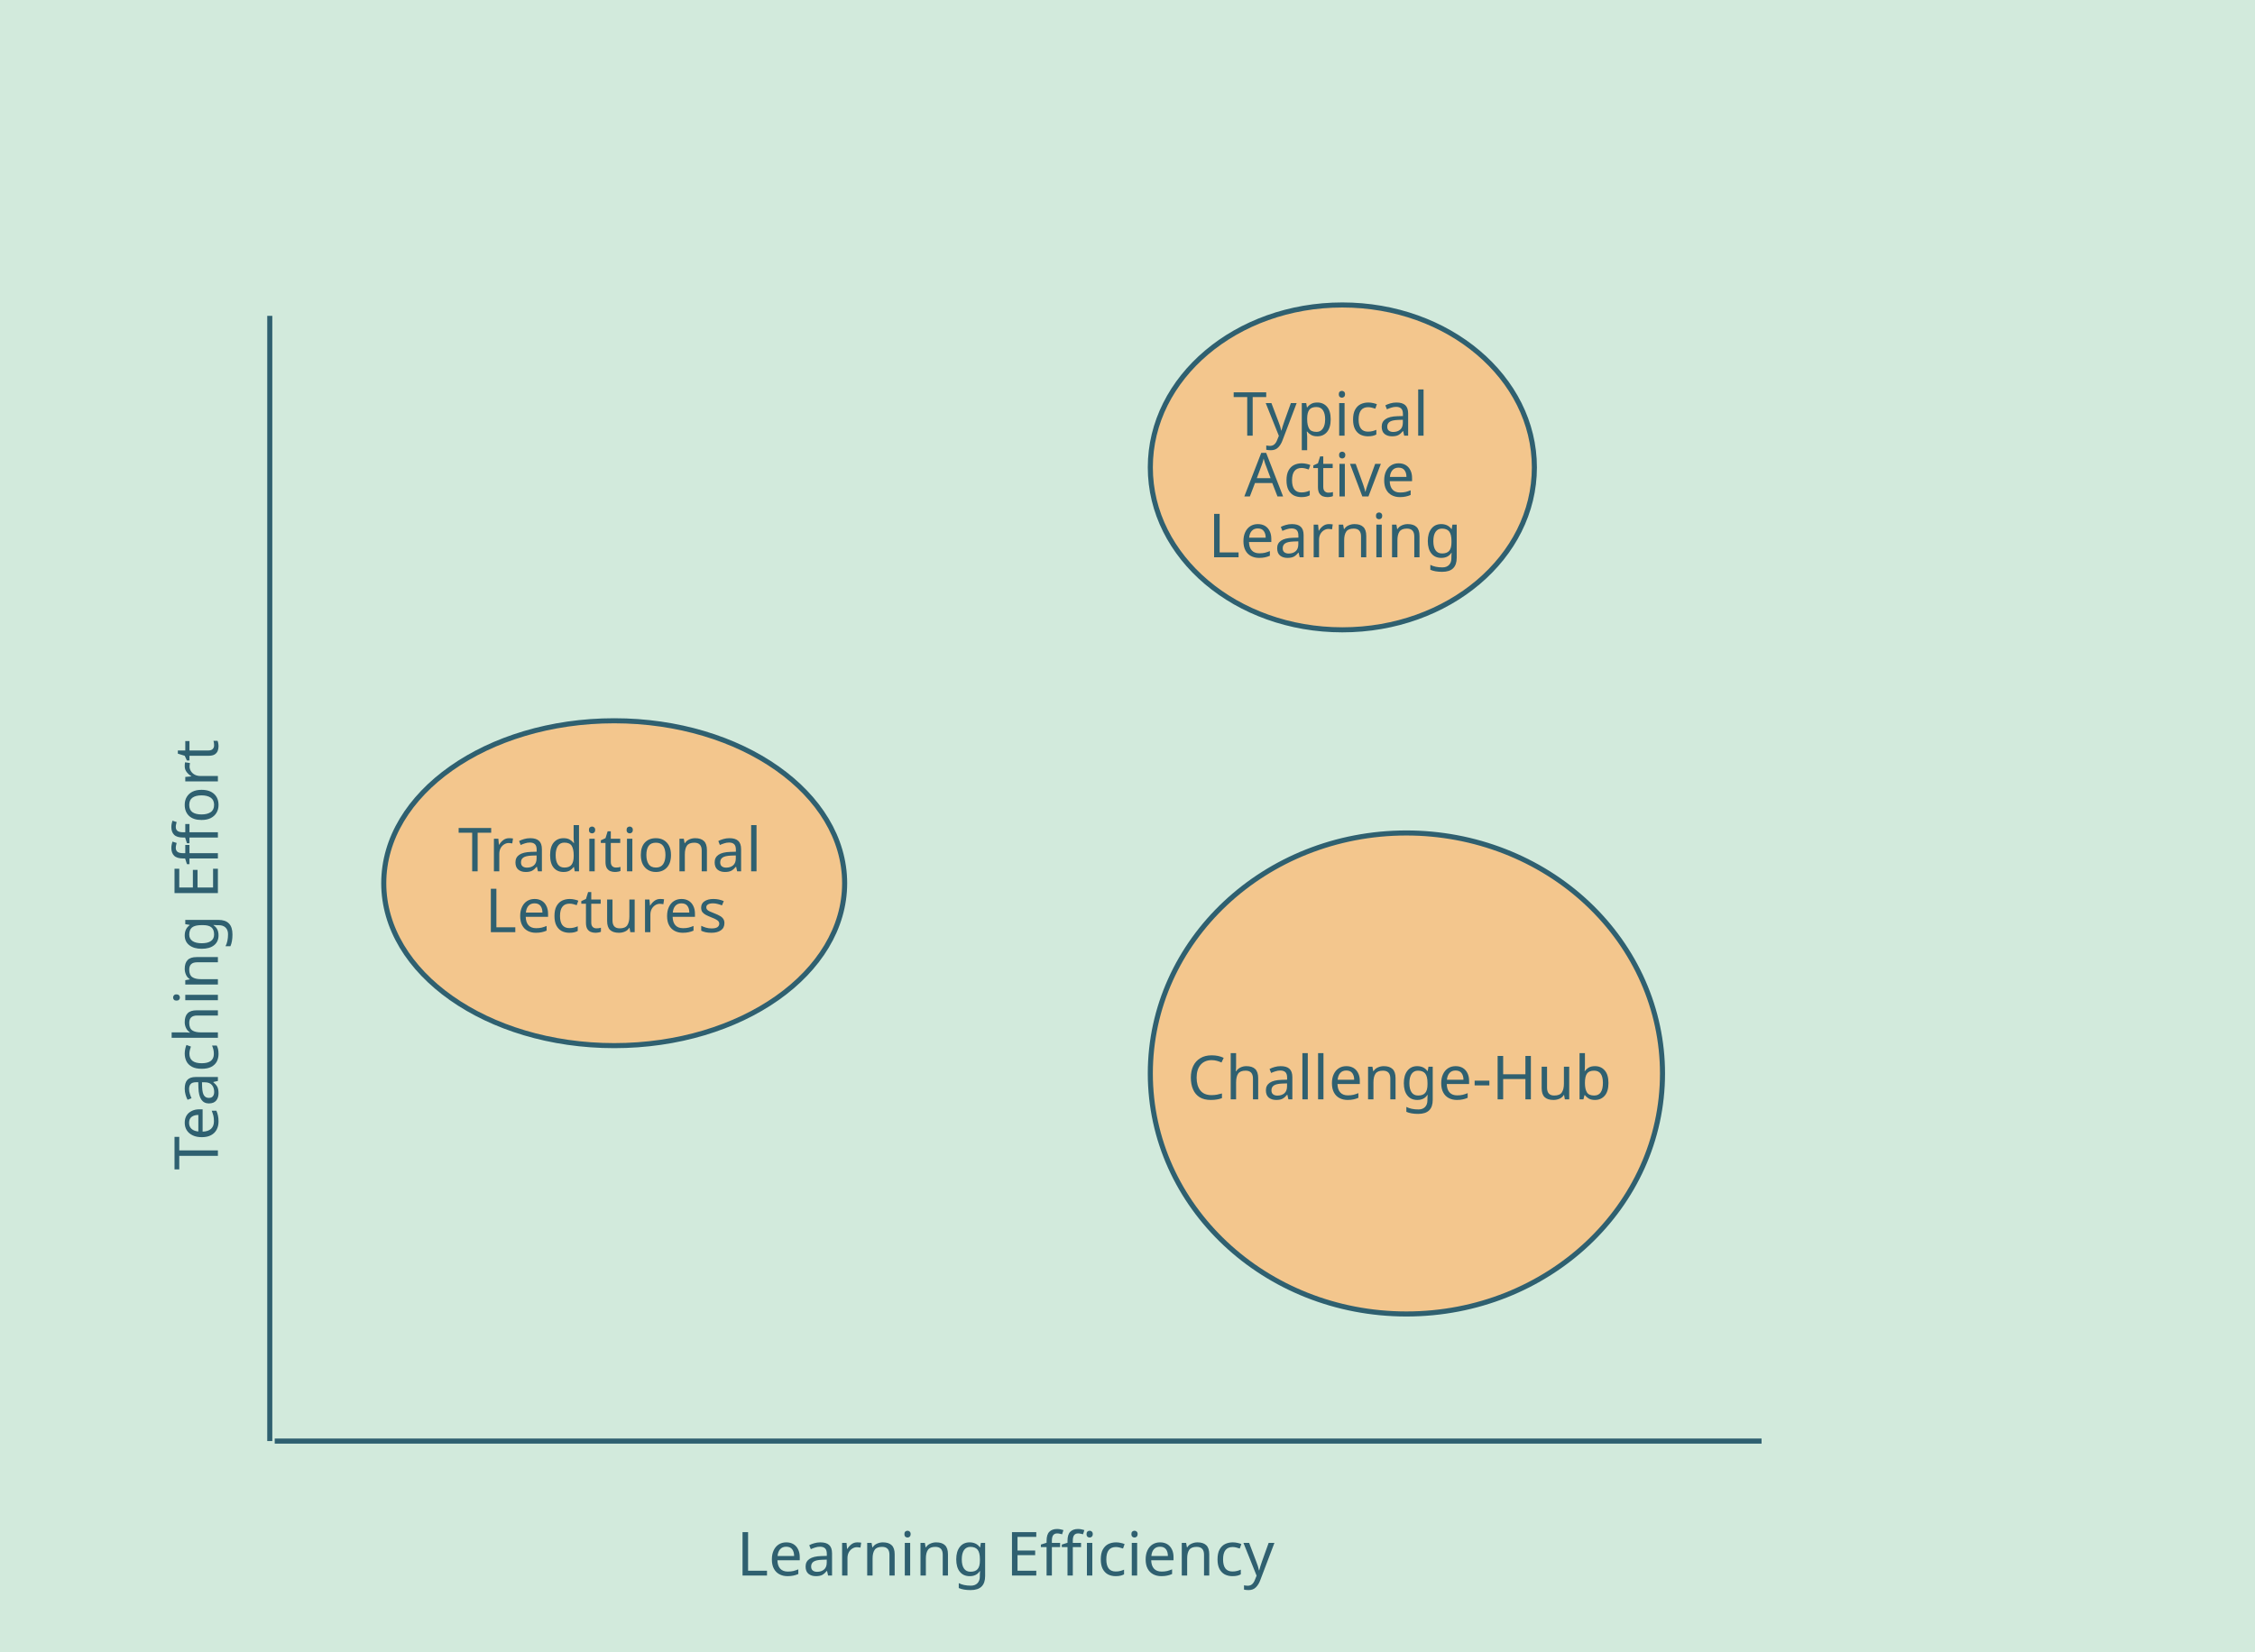
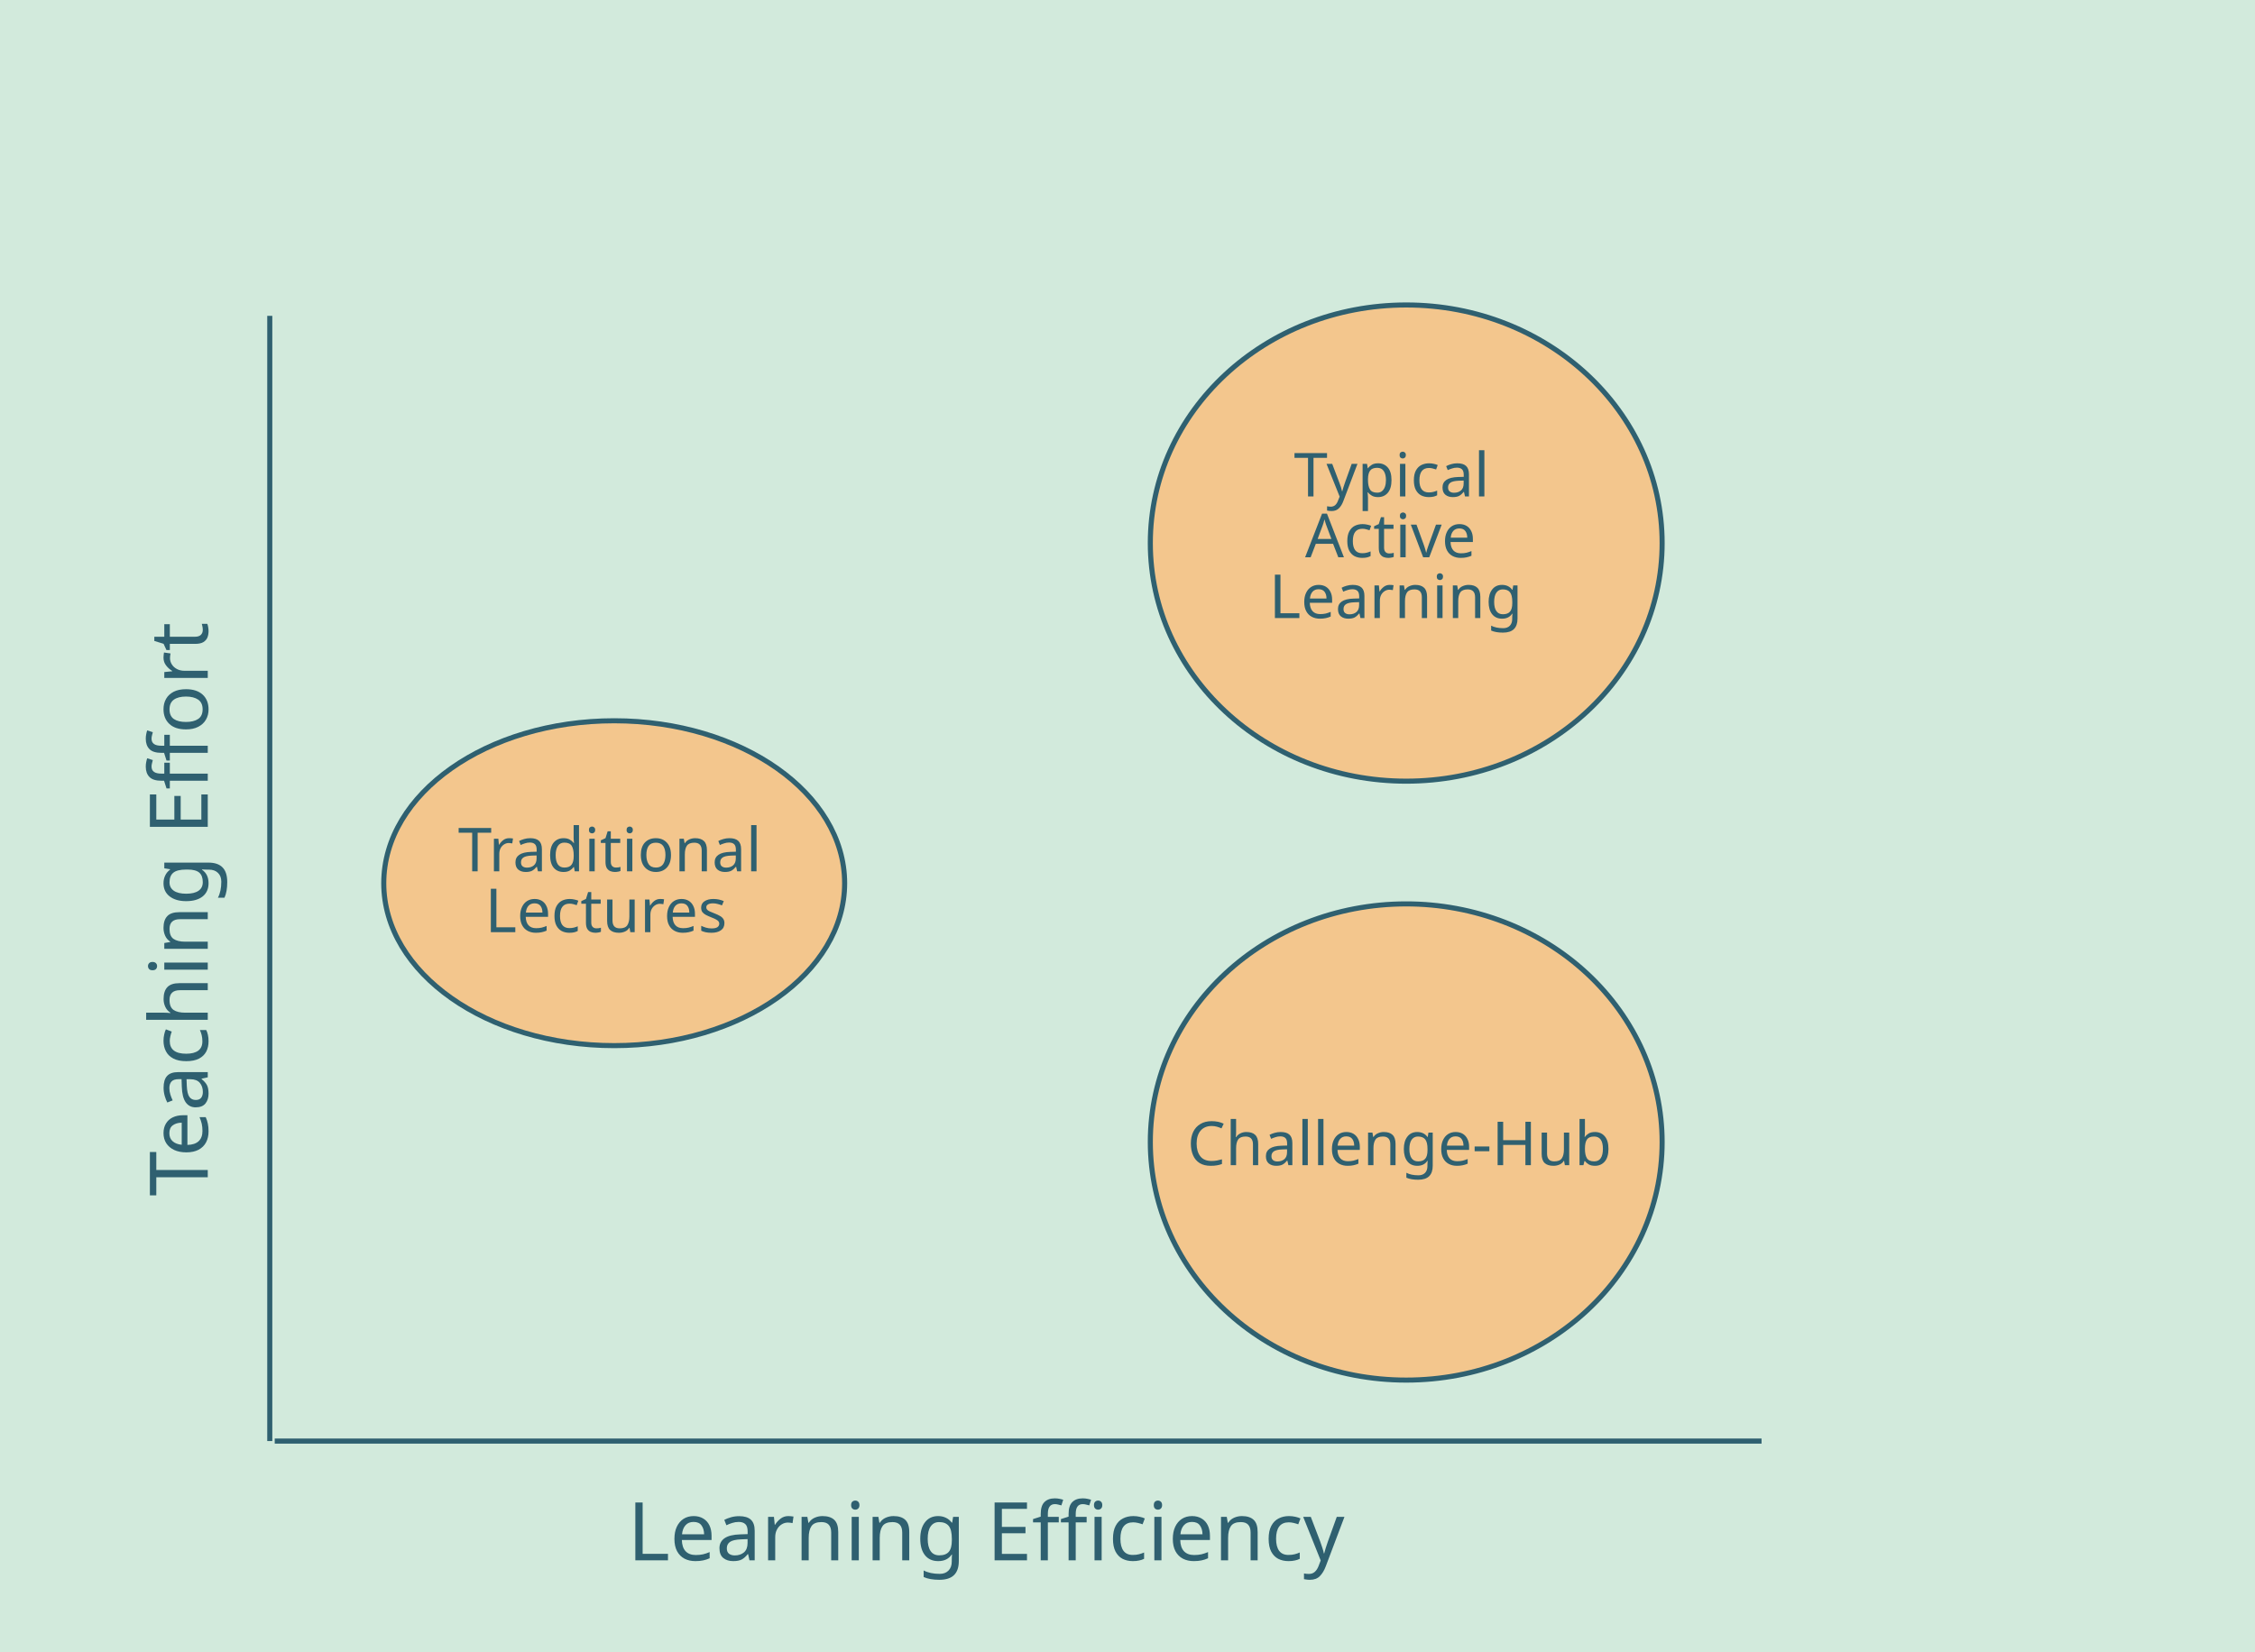
<svg xmlns="http://www.w3.org/2000/svg" xmlns:xlink="http://www.w3.org/1999/xlink" width="445px" height="326px" viewBox="0 0 445 326" version="1.1">
  <defs>
    <polygon id="path-1" points="0 0 1152 0 1152 864 0 864" />
  </defs>
  <g id="Page-1" stroke="none" stroke-width="1" fill="none" fill-rule="evenodd">
    <g id="effort-efficiency" transform="translate(-347, -226)">
      <mask id="mask-2" fill="white">
        <use xlink:href="#path-1" />
      </mask>
      <g id="Shape" />
      <g id="Group" mask="url(#mask-2)">
        <polygon id="Shape" fill="#D2EADC" points="346.445 225.966 792.426 225.966 792.426 552.817 346.445 552.817" />
        <path d="M400.237,288.345 L400.237,510.45" id="Shape" fill-opacity="0" fill="#000000" />
        <path d="M400.237,288.345 L400.237,510.45" id="Shape" stroke="#2F6070" stroke-linejoin="round" />
        <path d="M401.215,510.461 L694.623,510.461" id="Shape" fill-opacity="0" fill="#000000" />
        <path d="M401.215,510.461 L694.623,510.461" id="Shape" stroke="#2F6070" stroke-linejoin="round" />
        <polygon id="Shape" fill-opacity="0" fill="#000000" points="364.038 477.623 364.038 323.054 400.237 323.054 400.237 477.623" />
        <polygon id="Shape" fill-opacity="0" fill="#000000" points="454.508 510.45 641.328 510.516 641.328 552.891 454.508 552.825" />
-         <path d="M422.731,400.338 C422.731,382.631 443.091,368.276 468.206,368.276 C493.321,368.276 513.681,382.631 513.681,400.338 C513.681,418.046 493.321,432.401 468.206,432.401 C443.091,432.401 422.731,418.046 422.731,400.338 Z" id="Shape" fill="#F3C68D" />
-         <path d="M422.731,400.338 C422.731,382.631 443.091,368.276 468.206,368.276 C493.321,368.276 513.681,382.631 513.681,400.338 C513.681,418.046 493.321,432.401 468.206,432.401 C443.091,432.401 422.731,418.046 422.731,400.338 Z" id="Shape" stroke="#2F6070" stroke-linejoin="round" />
-         <path d="M574.003,318.262 C574.003,300.554 590.969,286.199 611.898,286.199 C632.828,286.199 649.794,300.554 649.794,318.262 C649.794,335.969 632.828,350.324 611.898,350.324 C590.969,350.324 574.003,335.969 574.003,318.262 Z" id="Shape" fill="#F3C68D" />
-         <path d="M574.003,318.262 C574.003,300.554 590.969,286.199 611.898,286.199 C632.828,286.199 649.794,300.554 649.794,318.262 C649.794,335.969 632.828,350.324 611.898,350.324 C590.969,350.324 574.003,335.969 574.003,318.262 Z" id="Shape" stroke="#2F6070" stroke-linejoin="round" />
-         <path d="M574.003,437.897 C574.003,411.678 596.629,390.423 624.54,390.423 C637.943,390.423 650.797,395.425 660.275,404.328 C669.752,413.231 675.077,425.306 675.077,437.897 C675.077,464.115 652.45,485.37 624.54,485.37 C596.629,485.37 574.003,464.115 574.003,437.897 Z" id="Shape" fill="#F3C68D" />
-         <path d="M574.003,437.897 C574.003,411.678 596.629,390.423 624.54,390.423 C637.943,390.423 650.797,395.425 660.275,404.328 C669.752,413.231 675.077,425.306 675.077,437.897 C675.077,464.115 652.45,485.37 624.54,485.37 C596.629,485.37 574.003,464.115 574.003,437.897 Z" id="Shape" stroke="#2F6070" stroke-linejoin="round" />
+         <path d="M422.731,400.338 L422.731,400.338 C422.731,382.631 443.091,368.276 468.206,368.276 L468.206,368.276 C493.321,368.276 513.681,382.631 513.681,400.338 L513.681,400.338 C513.681,418.046 493.321,432.401 468.206,432.401 L468.206,432.401 C443.091,432.401 422.731,418.046 422.731,400.338 Z" id="Shape" fill="#F3C68D" />
+         <path d="M422.731,400.338 L422.731,400.338 C422.731,382.631 443.091,368.276 468.206,368.276 L468.206,368.276 C493.321,368.276 513.681,382.631 513.681,400.338 L513.681,400.338 C513.681,418.046 493.321,432.401 468.206,432.401 L468.206,432.401 C443.091,432.401 422.731,418.046 422.731,400.338 Z" id="Shape" stroke="#2F6070" stroke-linejoin="round" />
+         <path d="M574.003,333.199 L574.003,333.199 C574.003,307.242 596.612,286.199 624.503,286.199 L624.503,286.199 C652.393,286.199 675.003,307.242 675.003,333.199 L675.003,333.199 C675.003,359.156 652.393,380.199 624.503,380.199 L624.503,380.199 C596.612,380.199 574.003,359.156 574.003,333.199 Z" id="Shape" fill="#F3C68D" />
+         <path d="M574.003,333.199 L574.003,333.199 C574.003,307.242 596.612,286.199 624.503,286.199 L624.503,286.199 C652.393,286.199 675.003,307.242 675.003,333.199 L675.003,333.199 C675.003,359.156 652.393,380.199 624.503,380.199 L624.503,380.199 C596.612,380.199 574.003,359.156 574.003,333.199 Z" id="Shape" stroke="#2F6070" stroke-linejoin="round" />
+         <path d="M574.003,451.423 L574.003,451.423 C574.003,425.466 596.612,404.423 624.503,404.423 L624.503,404.423 C637.896,404.423 650.741,409.375 660.212,418.189 C669.682,427.004 675.003,438.958 675.003,451.423 L675.003,451.423 C675.003,477.381 652.393,498.423 624.503,498.423 L624.503,498.423 C596.612,498.423 574.003,477.381 574.003,451.423 Z" id="Shape" fill="#F3C68D" transform="translate(624.5027, 451.4233) rotate(4) translate(-624.5027, -451.4233) " />
+         <path d="M574.003,451.423 L574.003,451.423 C574.003,425.466 596.612,404.423 624.503,404.423 L624.503,404.423 C637.896,404.423 650.741,409.375 660.212,418.189 C669.682,427.004 675.003,438.958 675.003,451.423 L675.003,451.423 C675.003,477.381 652.393,498.423 624.503,498.423 L624.503,498.423 C596.612,498.423 574.003,477.381 574.003,451.423 Z" id="Shape" stroke="#2F6070" stroke-linejoin="round" />
      </g>
      <text id="Traditional-Lectures" mask="url(#mask-2)" font-family="HiraMaruProN-W4, Hiragino Maru Gothic ProN" font-size="12" font-weight="normal" fill="#2F6070">
        <tspan x="437.384" y="398">Traditional</tspan>
        <tspan x="442.706" y="410">Lectures</tspan>
      </text>
-       <text id="Learning-Efficiency" mask="url(#mask-2)" font-family="HiraMaruProN-W4, Hiragino Maru Gothic ProN" font-size="12" font-weight="normal" fill="#2F6070">
-         <tspan x="492.374" y="537">Learning Efficiency</tspan>
+       <text id="Learning-Efficiency" mask="url(#mask-2)" font-family="HiraMaruProN-W4, Hiragino Maru Gothic ProN" font-size="16" font-weight="normal" fill="#2F6070">
+         <tspan x="470.832" y="534">Learning Efficiency</tspan>
      </text>
-       <text id="Teaching-Effort" mask="url(#mask-2)" transform="translate(385, 411.5) rotate(270) translate(-385, -411.5) " font-family="HiraMaruProN-W4, Hiragino Maru Gothic ProN" font-size="12" font-weight="normal" fill="#2F6070">
-         <tspan x="339.538" y="416.5">Teaching Effort</tspan>
+       <text id="Teaching-Effort" mask="url(#mask-2)" transform="translate(382, 401.5) rotate(270) translate(-382, -401.5) " font-family="HiraMaruProN-W4, Hiragino Maru Gothic ProN" font-size="16" font-weight="normal" fill="#2F6070">
+         <tspan x="321.384" y="407.5">Teaching Effort</tspan>
      </text>
      <text id="Typical-Active-Learn" mask="url(#mask-2)" font-family="HiraMaruProN-W4, Hiragino Maru Gothic ProN" font-size="12" font-weight="normal" fill="#2F6070">
-         <tspan x="590.33" y="312">Typical</tspan>
-         <tspan x="592.55" y="324">Active</tspan>
-         <tspan x="585.434" y="336">Learning</tspan>
+         <tspan x="602.33" y="324">Typical</tspan>
+         <tspan x="604.55" y="336">Active</tspan>
+         <tspan x="597.434" y="348">Learning</tspan>
      </text>
      <text id="Challenge-Hub" mask="url(#mask-2)" font-family="HiraMaruProN-W4, Hiragino Maru Gothic ProN" font-size="12" font-weight="normal" fill="#2F6070">
-         <tspan x="581.264" y="443">Challenge-Hub</tspan>
+         <tspan x="581.264" y="456">Challenge-Hub</tspan>
      </text>
    </g>
  </g>
</svg>
